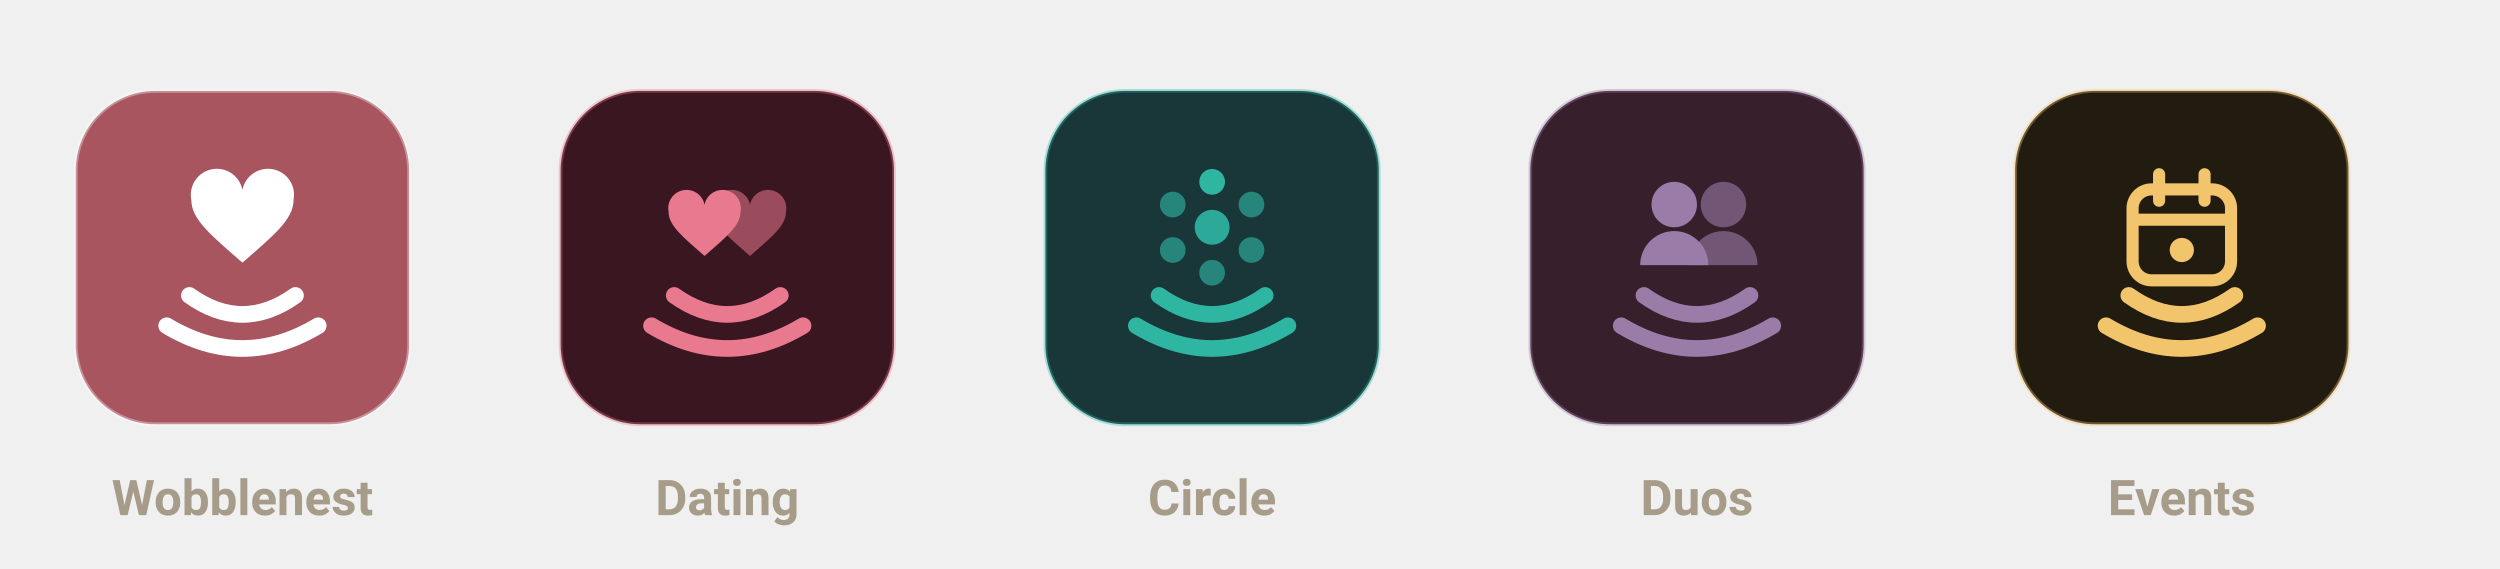
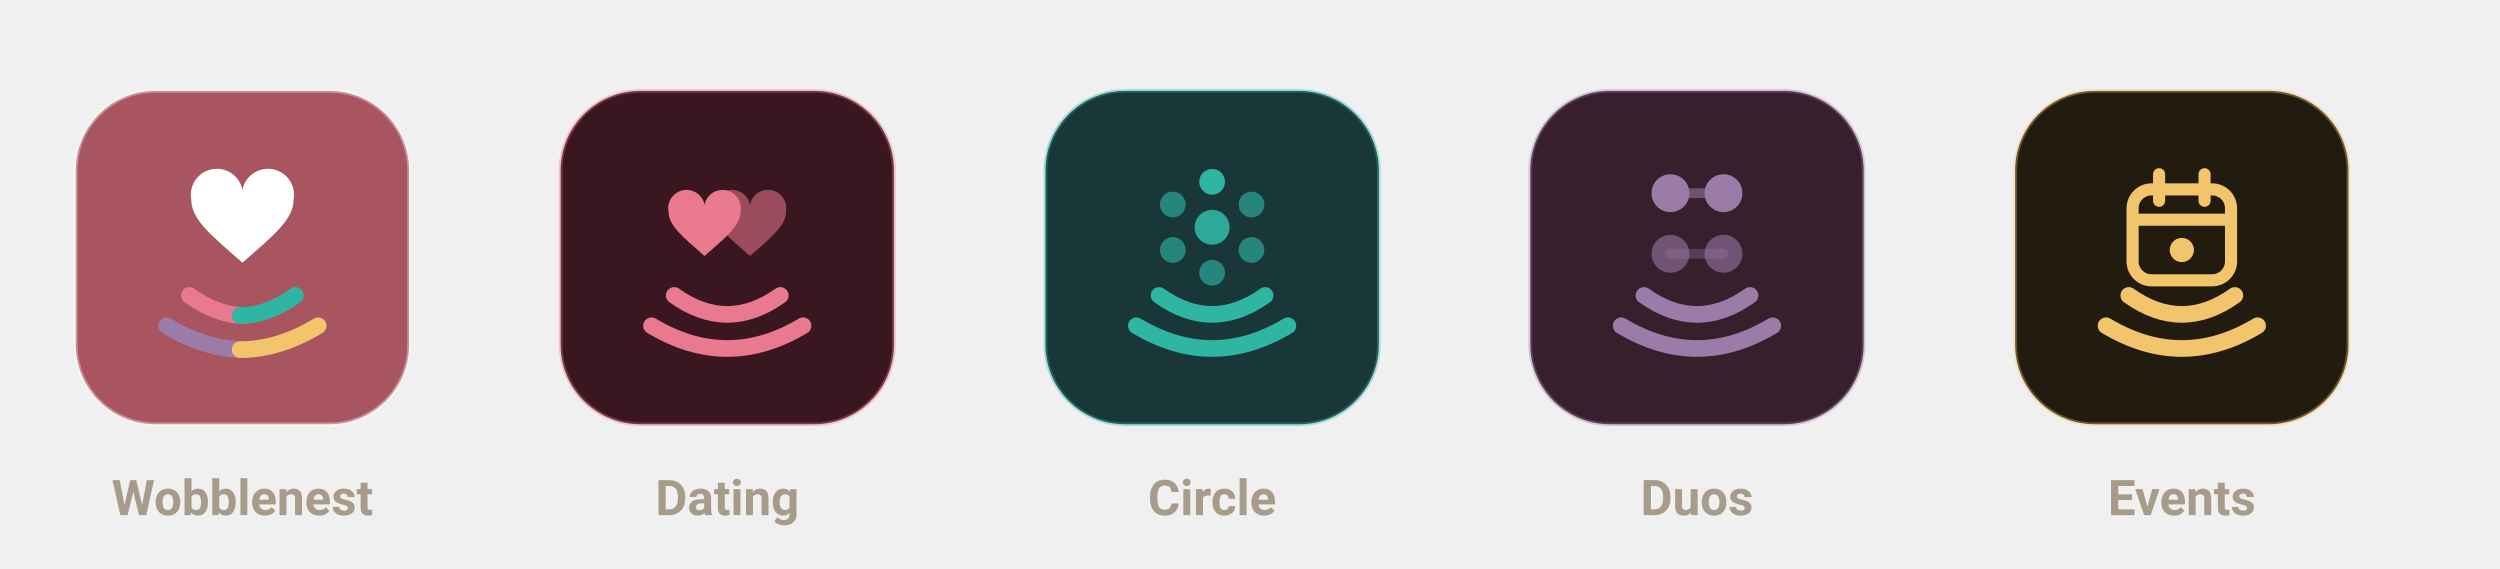
<svg xmlns="http://www.w3.org/2000/svg" viewBox="0 0 660 150" role="img" aria-label="The Wobblenest mark system">
  <g transform="translate(20 24)">
    <rect width="88" height="88" rx="21" fill="#A85560" stroke="#FFFFFF" stroke-opacity=".35" />
    <g transform="translate(12 12) scale(1.0)">
      <g transform="scale(1)">
        <path d="M32 33.346C23.692 26.077, 18.5 21.923, 18.5 16.731a6.75 6.75 0 0 1 13.5 -2.596a6.75 6.75 0 0 1 13.5 2.596c0 5.192, -5.192 9.346, -13.5 16.615Z" fill="#FFFFFF" fill-opacity="1" />
-         <path d="M18 42q14 10 28 0" fill="none" stroke="#FFFFFF" stroke-width="4.4" stroke-linecap="round" />
-         <path d="M12 50q20 12 40 0" fill="none" stroke="#FFFFFF" stroke-width="4.4" stroke-linecap="round" />
+         <path d="M18 42q7.4 5.3 14.6 5.3" fill="none" stroke="#E8798E" stroke-width="4.4" stroke-linecap="round" />
+         <path d="M31.4 47.3q7.2 0 14.6-5.3" fill="none" stroke="#2FB6A3" stroke-width="4.4" stroke-linecap="round" />
+         <path d="M12 50q10.4 6.3 20.6 6.3" fill="none" stroke="#9B7BA8" stroke-width="4.4" stroke-linecap="round" />
+         <path d="M31.4 56.3q10.2 0 20.6-6.3" fill="none" stroke="#F2C46B" stroke-width="4.4" stroke-linecap="round" />
      </g>
    </g>
    <text x="44" y="112" text-anchor="middle" font-family="-apple-system, Segoe UI, Roboto, sans-serif" font-size="13" font-weight="600" fill="#A79C89">Wobblenest</text>
  </g>
  <g transform="translate(148 24)">
    <rect width="88" height="88" rx="21" fill="#3A1620" stroke="#E8798E" stroke-opacity=".35" />
    <g transform="translate(12 12) scale(1.0)">
      <g transform="scale(1)">
        <path d="M38 31.577C32.154 26.462, 28.5 23.538, 28.5 19.885a4.75 4.75 0 0 1 9.5 -1.827a4.75 4.75 0 0 1 9.5 1.827c0 3.654, -3.654 6.577, -9.5 11.692Z" fill="#E8798E" fill-opacity="0.55" />
        <path d="M26 31.577C20.154 26.462, 16.5 23.538, 16.5 19.885a4.75 4.75 0 0 1 9.5 -1.827a4.75 4.75 0 0 1 9.5 1.827c0 3.654, -3.654 6.577, -9.5 11.692Z" fill="#E8798E" fill-opacity="1" />
        <path d="M18 42q14 10 28 0" fill="none" stroke="#E8798E" stroke-width="4.4" stroke-linecap="round" />
        <path d="M12 50q20 12 40 0" fill="none" stroke="#E8798E" stroke-width="4.4" stroke-linecap="round" />
      </g>
    </g>
    <text x="44" y="112" text-anchor="middle" font-family="-apple-system, Segoe UI, Roboto, sans-serif" font-size="13" font-weight="600" fill="#A79C89">Dating</text>
  </g>
  <g transform="translate(276 24)">
    <rect width="88" height="88" rx="21" fill="#193639" stroke="#2FB6A3" stroke-opacity=".35" />
    <g transform="translate(12 12) scale(1.0)">
      <g transform="scale(1)">
        <circle cx="32" cy="12" r="3.4" fill="#2FB6A3" fill-opacity="1" />
        <circle cx="42.392" cy="18" r="3.4" fill="#2FB6A3" fill-opacity="0.62" />
        <circle cx="42.392" cy="30" r="3.4" fill="#2FB6A3" fill-opacity="0.62" />
        <circle cx="32" cy="36" r="3.4" fill="#2FB6A3" fill-opacity="0.62" />
        <circle cx="21.608" cy="30" r="3.4" fill="#2FB6A3" fill-opacity="0.62" />
        <circle cx="21.608" cy="18" r="3.4" fill="#2FB6A3" fill-opacity="0.62" />
        <circle cx="32" cy="24" r="4.6" fill="#2FB6A3" fill-opacity="0.9" />
        <path d="M18 42q14 10 28 0" fill="none" stroke="#2FB6A3" stroke-width="4.4" stroke-linecap="round" />
        <path d="M12 50q20 12 40 0" fill="none" stroke="#2FB6A3" stroke-width="4.4" stroke-linecap="round" />
      </g>
    </g>
    <text x="44" y="112" text-anchor="middle" font-family="-apple-system, Segoe UI, Roboto, sans-serif" font-size="13" font-weight="600" fill="#A79C89">Circle</text>
  </g>
  <g transform="translate(404 24)">
    <rect width="88" height="88" rx="21" fill="#371F2B" stroke="#9B7BA8" stroke-opacity=".35" />
    <g transform="translate(12 12) scale(1.0)">
      <g transform="scale(1)">
-         <circle cx="26" cy="18" r="6" fill="#9B7BA8" fill-opacity="1" />
-         <path d="M17 34a9 9 0 0 1 18 0Z" fill="#9B7BA8" />
-         <circle cx="39" cy="18" r="6" fill="#9B7BA8" fill-opacity="0.6" />
-         <path d="M30 34a9 9 0 0 1 18 0Z" fill="#9B7BA8" fill-opacity=".6" />
+         <circle cx="25" cy="15" r="5" fill="#9B7BA8" fill-opacity="1" />
+         <circle cx="39" cy="15" r="5" fill="#9B7BA8" fill-opacity="1" />
+         <path d="M25 15h14" stroke="#9B7BA8" stroke-width="2.6" stroke-opacity=".55" stroke-linecap="round" />
+         <circle cx="25" cy="31" r="5" fill="#9B7BA8" fill-opacity="0.58" />
+         <circle cx="39" cy="31" r="5" fill="#9B7BA8" fill-opacity="0.58" />
+         <path d="M25 31h14" stroke="#9B7BA8" stroke-width="2.6" stroke-opacity=".34" stroke-linecap="round" />
        <path d="M18 42q14 10 28 0" fill="none" stroke="#9B7BA8" stroke-width="4.4" stroke-linecap="round" />
        <path d="M12 50q20 12 40 0" fill="none" stroke="#9B7BA8" stroke-width="4.4" stroke-linecap="round" />
      </g>
    </g>
    <text x="44" y="112" text-anchor="middle" font-family="-apple-system, Segoe UI, Roboto, sans-serif" font-size="13" font-weight="600" fill="#A79C89">Duos</text>
  </g>
  <g transform="translate(532 24)">
    <rect width="88" height="88" rx="21" fill="#221B10" stroke="#F2C46B" stroke-opacity=".35" />
    <g transform="translate(12 12) scale(1.0)">
      <g transform="scale(1)">
        <rect x="19" y="14" width="26" height="24" rx="5" fill="none" stroke="#F2C46B" stroke-width="3.2" />
        <path d="M19 22h26" stroke="#F2C46B" stroke-width="3.2" />
        <path d="M26 10v7M38 10v7" stroke="#F2C46B" stroke-width="3.2" stroke-linecap="round" />
        <circle cx="32" cy="30" r="3.2" fill="#F2C46B" fill-opacity="1" />
        <path d="M18 42q14 10 28 0" fill="none" stroke="#F2C46B" stroke-width="4.4" stroke-linecap="round" />
        <path d="M12 50q20 12 40 0" fill="none" stroke="#F2C46B" stroke-width="4.4" stroke-linecap="round" />
      </g>
    </g>
    <text x="44" y="112" text-anchor="middle" font-family="-apple-system, Segoe UI, Roboto, sans-serif" font-size="13" font-weight="600" fill="#A79C89">Events</text>
  </g>
</svg>
